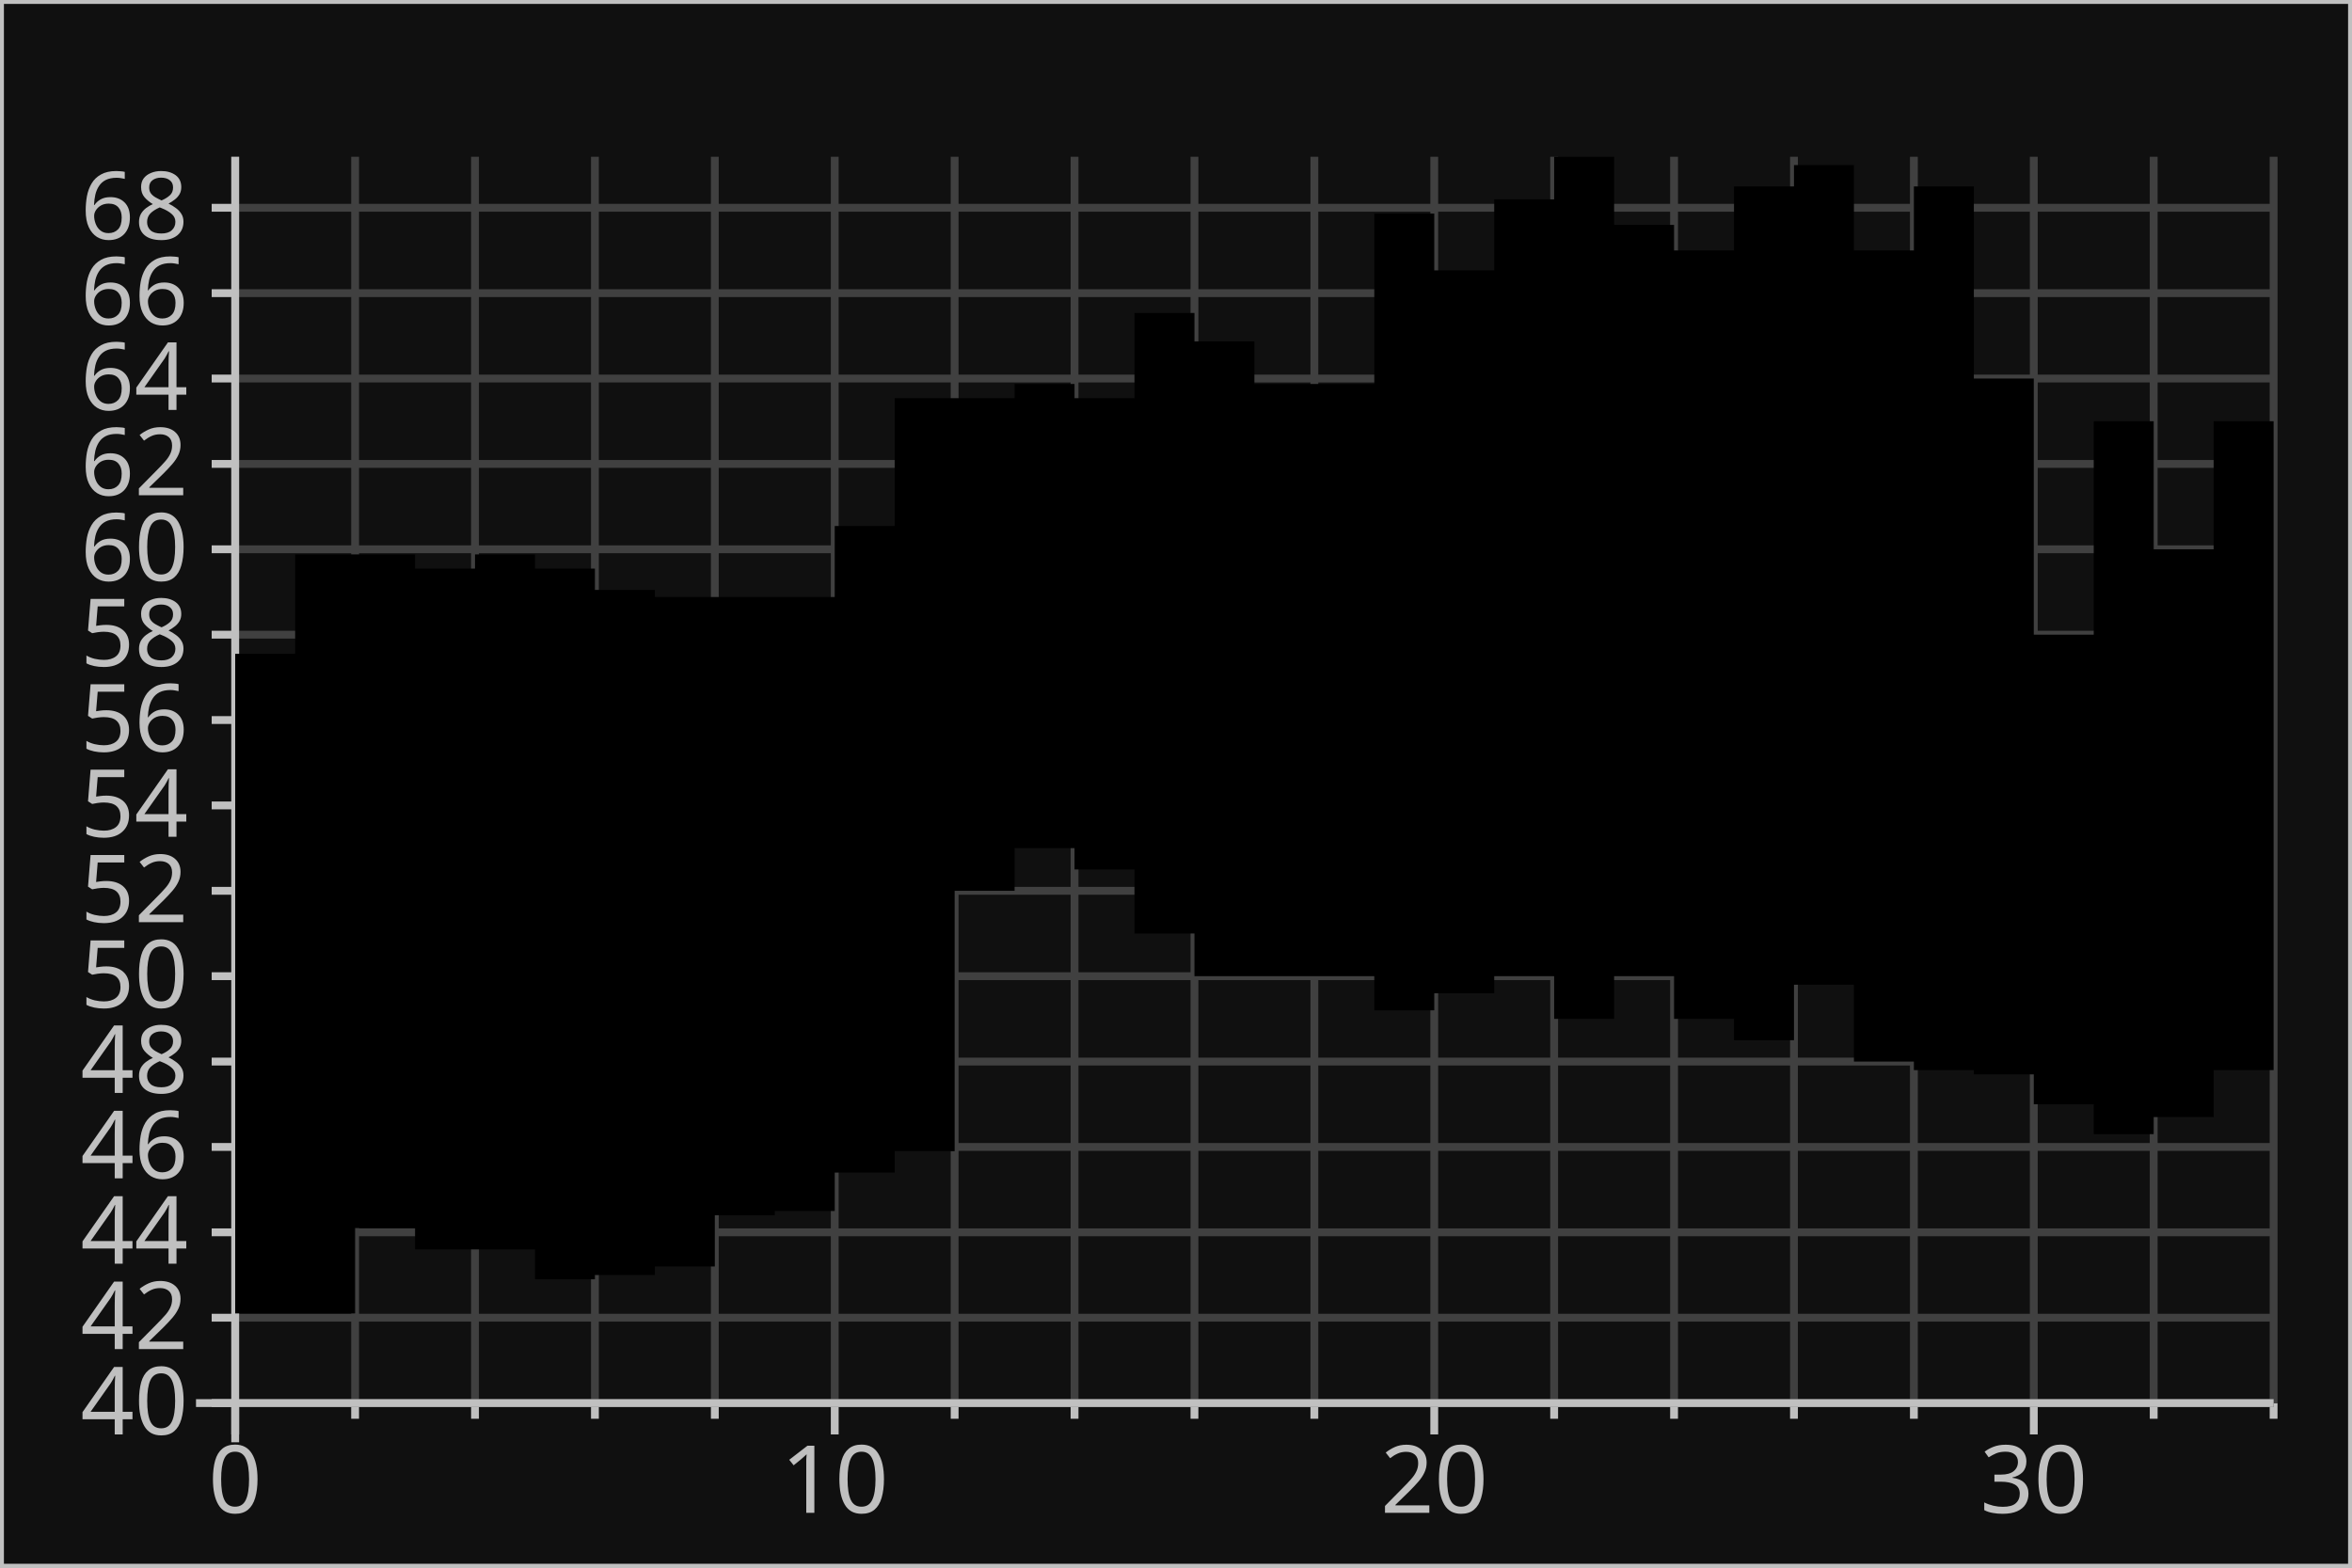
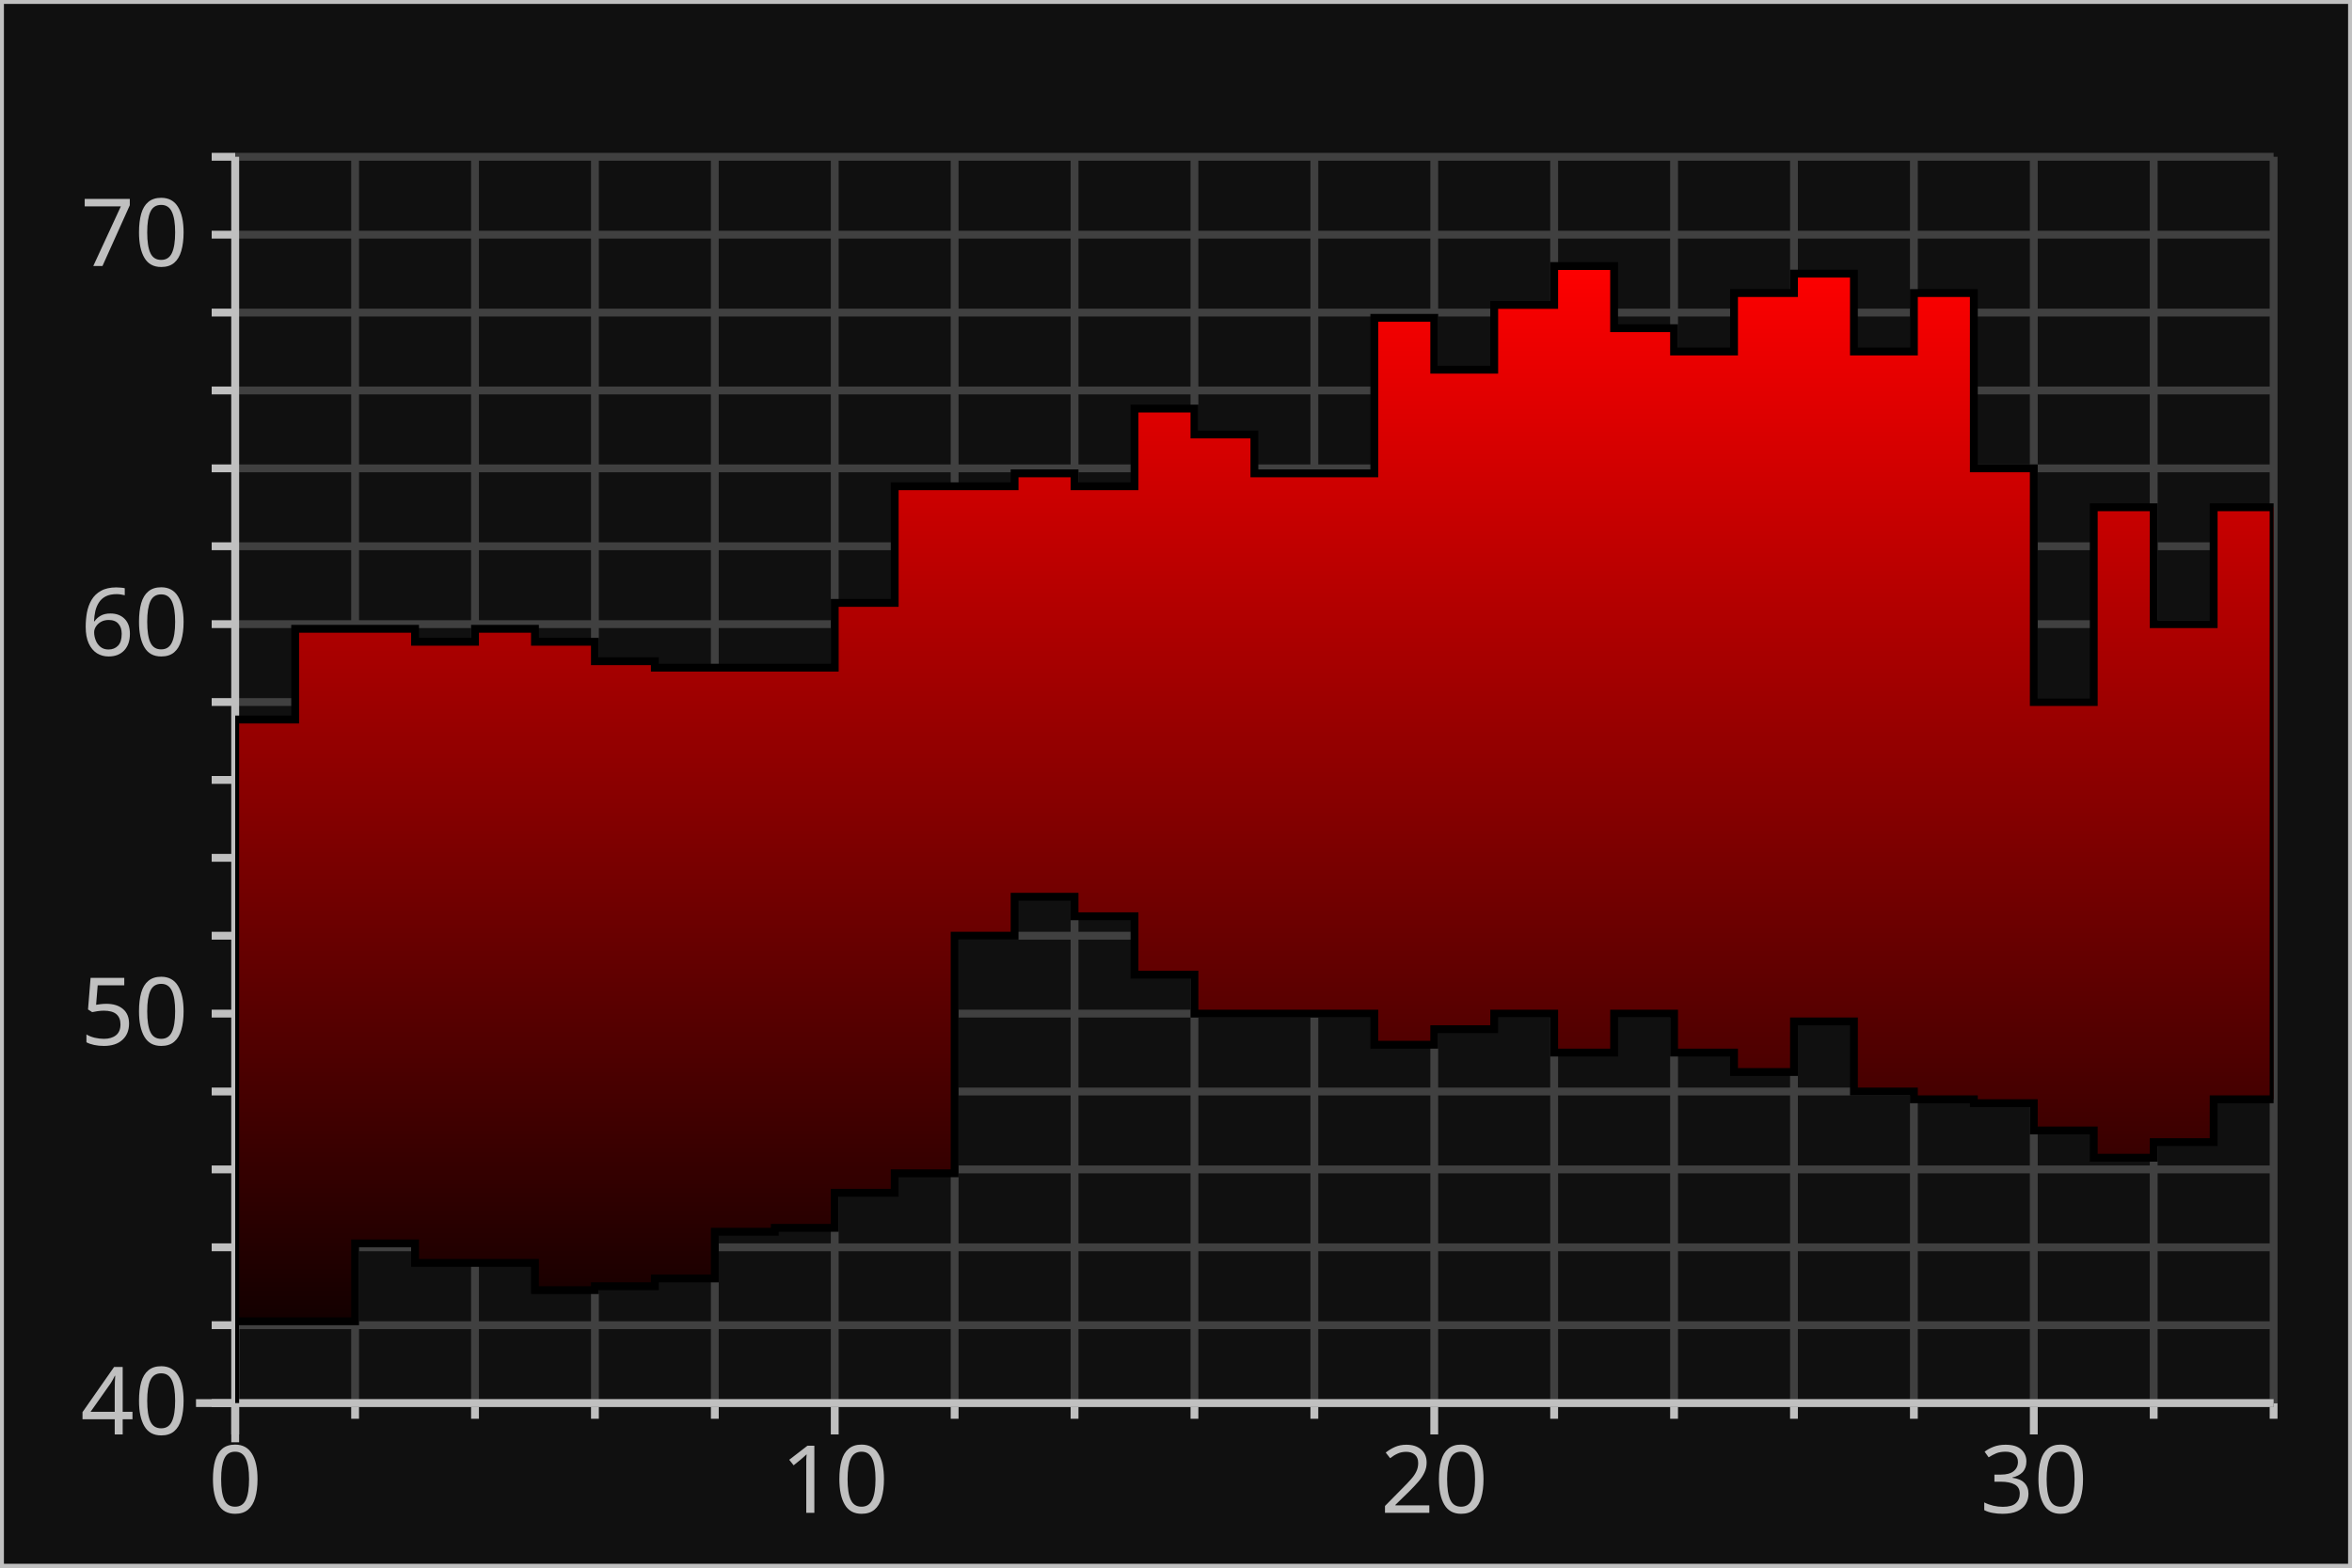
<svg xmlns="http://www.w3.org/2000/svg" width="300" height="200" version="1.1">
  <defs>
    <linearGradient id="gradient-0" x1="0" x2="0" y1="0" y2="1">
      <stop offset="0%" stop-color="red" />
      <stop offset="100%" stop-color="black" />
    </linearGradient>
  </defs>
  <rect width="300" height="200" x="0" y="0" fill="#101010" />
  <rect width="300" height="200" x="0" y="0" fill="none" stroke="#c0c0c0" stroke-width="1" />
  <line x1="30.0" x2="30.0" y1="179" y2="183" stroke="#c0c0c0" />
-   <line x1="30.0" x2="30.0" y1="20" y2="179" stroke="#404040" opacity="nil" />
-   <text y="193" x="30.0" fill="#c0c0c0" font-size="12" text-anchor="middle" font-family="sans-serif"> 0</text>
+   <line x1="30.0" x2="30.0" y1="20" y2="179" stroke="#404040" opacity="1" />
+   <text y="193" x="30.0" fill="#c0c0c0" font-weight="normal" font-size="12" text-anchor="middle" font-family="sans-serif"> 0</text>
  <line x1="45.294" x2="45.294" y1="179" y2="181" stroke="#c0c0c0" />
-   <line x1="45.294" x2="45.294" y1="20" y2="179" stroke="#404040" opacity="nil" />
+   <line x1="45.294" x2="45.294" y1="20" y2="179" stroke="#404040" opacity="1" />
  <line x1="60.588" x2="60.588" y1="179" y2="181" stroke="#c0c0c0" />
-   <line x1="60.588" x2="60.588" y1="20" y2="179" stroke="#404040" opacity="nil" />
+   <line x1="60.588" x2="60.588" y1="20" y2="179" stroke="#404040" opacity="1" />
  <line x1="75.882" x2="75.882" y1="179" y2="181" stroke="#c0c0c0" />
-   <line x1="75.882" x2="75.882" y1="20" y2="179" stroke="#404040" opacity="nil" />
+   <line x1="75.882" x2="75.882" y1="20" y2="179" stroke="#404040" opacity="1" />
  <line x1="91.176" x2="91.176" y1="179" y2="181" stroke="#c0c0c0" />
-   <line x1="91.176" x2="91.176" y1="20" y2="179" stroke="#404040" opacity="nil" />
+   <line x1="91.176" x2="91.176" y1="20" y2="179" stroke="#404040" opacity="1" />
  <line x1="106.471" x2="106.471" y1="179" y2="183" stroke="#c0c0c0" />
-   <line x1="106.471" x2="106.471" y1="20" y2="179" stroke="#404040" opacity="nil" />
-   <text y="193" x="106.471" fill="#c0c0c0" font-size="12" text-anchor="middle" font-family="sans-serif"> 10</text>
+   <line x1="106.471" x2="106.471" y1="20" y2="179" stroke="#404040" opacity="1" />
+   <text y="193" x="106.471" fill="#c0c0c0" font-weight="normal" font-size="12" text-anchor="middle" font-family="sans-serif"> 10</text>
  <line x1="121.765" x2="121.765" y1="179" y2="181" stroke="#c0c0c0" />
-   <line x1="121.765" x2="121.765" y1="20" y2="179" stroke="#404040" opacity="nil" />
+   <line x1="121.765" x2="121.765" y1="20" y2="179" stroke="#404040" opacity="1" />
  <line x1="137.059" x2="137.059" y1="179" y2="181" stroke="#c0c0c0" />
-   <line x1="137.059" x2="137.059" y1="20" y2="179" stroke="#404040" opacity="nil" />
+   <line x1="137.059" x2="137.059" y1="20" y2="179" stroke="#404040" opacity="1" />
  <line x1="152.353" x2="152.353" y1="179" y2="181" stroke="#c0c0c0" />
-   <line x1="152.353" x2="152.353" y1="20" y2="179" stroke="#404040" opacity="nil" />
+   <line x1="152.353" x2="152.353" y1="20" y2="179" stroke="#404040" opacity="1" />
  <line x1="167.647" x2="167.647" y1="179" y2="181" stroke="#c0c0c0" />
-   <line x1="167.647" x2="167.647" y1="20" y2="179" stroke="#404040" opacity="nil" />
+   <line x1="167.647" x2="167.647" y1="20" y2="179" stroke="#404040" opacity="1" />
  <line x1="182.941" x2="182.941" y1="179" y2="183" stroke="#c0c0c0" />
-   <line x1="182.941" x2="182.941" y1="20" y2="179" stroke="#404040" opacity="nil" />
-   <text y="193" x="182.941" fill="#c0c0c0" font-size="12" text-anchor="middle" font-family="sans-serif"> 20</text>
+   <line x1="182.941" x2="182.941" y1="20" y2="179" stroke="#404040" opacity="1" />
+   <text y="193" x="182.941" fill="#c0c0c0" font-weight="normal" font-size="12" text-anchor="middle" font-family="sans-serif"> 20</text>
  <line x1="198.235" x2="198.235" y1="179" y2="181" stroke="#c0c0c0" />
-   <line x1="198.235" x2="198.235" y1="20" y2="179" stroke="#404040" opacity="nil" />
+   <line x1="198.235" x2="198.235" y1="20" y2="179" stroke="#404040" opacity="1" />
  <line x1="213.529" x2="213.529" y1="179" y2="181" stroke="#c0c0c0" />
-   <line x1="213.529" x2="213.529" y1="20" y2="179" stroke="#404040" opacity="nil" />
+   <line x1="213.529" x2="213.529" y1="20" y2="179" stroke="#404040" opacity="1" />
  <line x1="228.824" x2="228.824" y1="179" y2="181" stroke="#c0c0c0" />
-   <line x1="228.824" x2="228.824" y1="20" y2="179" stroke="#404040" opacity="nil" />
+   <line x1="228.824" x2="228.824" y1="20" y2="179" stroke="#404040" opacity="1" />
  <line x1="244.118" x2="244.118" y1="179" y2="181" stroke="#c0c0c0" />
-   <line x1="244.118" x2="244.118" y1="20" y2="179" stroke="#404040" opacity="nil" />
+   <line x1="244.118" x2="244.118" y1="20" y2="179" stroke="#404040" opacity="1" />
  <line x1="259.412" x2="259.412" y1="179" y2="183" stroke="#c0c0c0" />
-   <line x1="259.412" x2="259.412" y1="20" y2="179" stroke="#404040" opacity="nil" />
-   <text y="193" x="259.412" fill="#c0c0c0" font-size="12" text-anchor="middle" font-family="sans-serif"> 30</text>
+   <line x1="259.412" x2="259.412" y1="20" y2="179" stroke="#404040" opacity="1" />
+   <text y="193" x="259.412" fill="#c0c0c0" font-weight="normal" font-size="12" text-anchor="middle" font-family="sans-serif"> 30</text>
  <line x1="274.706" x2="274.706" y1="179" y2="181" stroke="#c0c0c0" />
-   <line x1="274.706" x2="274.706" y1="20" y2="179" stroke="#404040" opacity="nil" />
+   <line x1="274.706" x2="274.706" y1="20" y2="179" stroke="#404040" opacity="1" />
  <line x1="290.0" x2="290.0" y1="179" y2="181" stroke="#c0c0c0" />
-   <line x1="290.0" x2="290.0" y1="20" y2="179" stroke="#404040" opacity="nil" />
+   <line x1="290.0" x2="290.0" y1="20" y2="179" stroke="#404040" opacity="1" />
  <line x1="30" x2="27" y1="179.0" y2="179.0" stroke="#c0c0c0" />
-   <line x1="30" x2="290" y1="179.0" y2="179.0" opacity="nil" stroke="#404040" />
+   <line x1="30" x2="290" y1="179.0" y2="179.0" opacity="1" stroke="#404040" />
  <text y="183.0" x="24" fill="#c0c0c0" font-size="12" text-anchor="end" font-family="sans-serif"> 40</text>
-   <line x1="30" x2="27" y1="168.108" y2="168.108" stroke="#c0c0c0" />
-   <line x1="30" x2="290" y1="168.108" y2="168.108" opacity="nil" stroke="#404040" />
-   <text y="172.108" x="24" fill="#c0c0c0" font-size="12" text-anchor="end" font-family="sans-serif"> 42</text>
-   <line x1="30" x2="27" y1="157.215" y2="157.215" stroke="#c0c0c0" />
-   <line x1="30" x2="290" y1="157.215" y2="157.215" opacity="nil" stroke="#404040" />
-   <text y="161.215" x="24" fill="#c0c0c0" font-size="12" text-anchor="end" font-family="sans-serif"> 44</text>
-   <line x1="30" x2="27" y1="146.323" y2="146.323" stroke="#c0c0c0" />
-   <line x1="30" x2="290" y1="146.323" y2="146.323" opacity="nil" stroke="#404040" />
-   <text y="150.323" x="24" fill="#c0c0c0" font-size="12" text-anchor="end" font-family="sans-serif"> 46</text>
-   <line x1="30" x2="27" y1="135.431" y2="135.431" stroke="#c0c0c0" />
-   <line x1="30" x2="290" y1="135.431" y2="135.431" opacity="nil" stroke="#404040" />
-   <text y="139.431" x="24" fill="#c0c0c0" font-size="12" text-anchor="end" font-family="sans-serif"> 48</text>
-   <line x1="30" x2="27" y1="124.538" y2="124.538" stroke="#c0c0c0" />
-   <line x1="30" x2="290" y1="124.538" y2="124.538" opacity="nil" stroke="#404040" />
-   <text y="128.538" x="24" fill="#c0c0c0" font-size="12" text-anchor="end" font-family="sans-serif"> 50</text>
-   <line x1="30" x2="27" y1="113.646" y2="113.646" stroke="#c0c0c0" />
-   <line x1="30" x2="290" y1="113.646" y2="113.646" opacity="nil" stroke="#404040" />
-   <text y="117.646" x="24" fill="#c0c0c0" font-size="12" text-anchor="end" font-family="sans-serif"> 52</text>
-   <line x1="30" x2="27" y1="102.753" y2="102.753" stroke="#c0c0c0" />
-   <line x1="30" x2="290" y1="102.753" y2="102.753" opacity="nil" stroke="#404040" />
-   <text y="106.753" x="24" fill="#c0c0c0" font-size="12" text-anchor="end" font-family="sans-serif"> 54</text>
-   <line x1="30" x2="27" y1="91.861" y2="91.861" stroke="#c0c0c0" />
-   <line x1="30" x2="290" y1="91.861" y2="91.861" opacity="nil" stroke="#404040" />
-   <text y="95.861" x="24" fill="#c0c0c0" font-size="12" text-anchor="end" font-family="sans-serif"> 56</text>
-   <line x1="30" x2="27" y1="80.969" y2="80.969" stroke="#c0c0c0" />
-   <line x1="30" x2="290" y1="80.969" y2="80.969" opacity="nil" stroke="#404040" />
-   <text y="84.969" x="24" fill="#c0c0c0" font-size="12" text-anchor="end" font-family="sans-serif"> 58</text>
-   <line x1="30" x2="27" y1="70.076" y2="70.076" stroke="#c0c0c0" />
-   <line x1="30" x2="290" y1="70.076" y2="70.076" opacity="nil" stroke="#404040" />
-   <text y="74.076" x="24" fill="#c0c0c0" font-size="12" text-anchor="end" font-family="sans-serif"> 60</text>
-   <line x1="30" x2="27" y1="59.184" y2="59.184" stroke="#c0c0c0" />
-   <line x1="30" x2="290" y1="59.184" y2="59.184" opacity="nil" stroke="#404040" />
-   <text y="63.184" x="24" fill="#c0c0c0" font-size="12" text-anchor="end" font-family="sans-serif"> 62</text>
-   <line x1="30" x2="27" y1="48.292" y2="48.292" stroke="#c0c0c0" />
-   <line x1="30" x2="290" y1="48.292" y2="48.292" opacity="nil" stroke="#404040" />
-   <text y="52.292" x="24" fill="#c0c0c0" font-size="12" text-anchor="end" font-family="sans-serif"> 64</text>
-   <line x1="30" x2="27" y1="37.399" y2="37.399" stroke="#c0c0c0" />
-   <line x1="30" x2="290" y1="37.399" y2="37.399" opacity="nil" stroke="#404040" />
-   <text y="41.399" x="24" fill="#c0c0c0" font-size="12" text-anchor="end" font-family="sans-serif"> 66</text>
-   <line x1="30" x2="27" y1="26.507" y2="26.507" stroke="#c0c0c0" />
-   <line x1="30" x2="290" y1="26.507" y2="26.507" opacity="nil" stroke="#404040" />
-   <text y="30.507" x="24" fill="#c0c0c0" font-size="12" text-anchor="end" font-family="sans-serif"> 68</text>
+   <line x1="30" x2="27" y1="169.062" y2="169.062" stroke="#c0c0c0" />
+   <line x1="30" x2="290" y1="169.062" y2="169.062" opacity="1" stroke="#404040" />
+   <line x1="30" x2="27" y1="159.125" y2="159.125" stroke="#c0c0c0" />
+   <line x1="30" x2="290" y1="159.125" y2="159.125" opacity="1" stroke="#404040" />
+   <line x1="30" x2="27" y1="149.188" y2="149.188" stroke="#c0c0c0" />
+   <line x1="30" x2="290" y1="149.188" y2="149.188" opacity="1" stroke="#404040" />
+   <line x1="30" x2="27" y1="139.25" y2="139.25" stroke="#c0c0c0" />
+   <line x1="30" x2="290" y1="139.25" y2="139.25" opacity="1" stroke="#404040" />
+   <line x1="30" x2="27" y1="129.312" y2="129.312" stroke="#c0c0c0" />
+   <line x1="30" x2="290" y1="129.312" y2="129.312" opacity="1" stroke="#404040" />
+   <text y="133.312" x="24" fill="#c0c0c0" font-size="12" text-anchor="end" font-family="sans-serif"> 50</text>
+   <line x1="30" x2="27" y1="119.375" y2="119.375" stroke="#c0c0c0" />
+   <line x1="30" x2="290" y1="119.375" y2="119.375" opacity="1" stroke="#404040" />
+   <line x1="30" x2="27" y1="109.438" y2="109.438" stroke="#c0c0c0" />
+   <line x1="30" x2="290" y1="109.438" y2="109.438" opacity="1" stroke="#404040" />
+   <line x1="30" x2="27" y1="99.5" y2="99.5" stroke="#c0c0c0" />
+   <line x1="30" x2="290" y1="99.5" y2="99.5" opacity="1" stroke="#404040" />
+   <line x1="30" x2="27" y1="89.562" y2="89.562" stroke="#c0c0c0" />
+   <line x1="30" x2="290" y1="89.562" y2="89.562" opacity="1" stroke="#404040" />
+   <line x1="30" x2="27" y1="79.625" y2="79.625" stroke="#c0c0c0" />
+   <line x1="30" x2="290" y1="79.625" y2="79.625" opacity="1" stroke="#404040" />
+   <text y="83.625" x="24" fill="#c0c0c0" font-size="12" text-anchor="end" font-family="sans-serif"> 60</text>
+   <line x1="30" x2="27" y1="69.688" y2="69.688" stroke="#c0c0c0" />
+   <line x1="30" x2="290" y1="69.688" y2="69.688" opacity="1" stroke="#404040" />
+   <line x1="30" x2="27" y1="59.75" y2="59.75" stroke="#c0c0c0" />
+   <line x1="30" x2="290" y1="59.75" y2="59.75" opacity="1" stroke="#404040" />
+   <line x1="30" x2="27" y1="49.812" y2="49.812" stroke="#c0c0c0" />
+   <line x1="30" x2="290" y1="49.812" y2="49.812" opacity="1" stroke="#404040" />
+   <line x1="30" x2="27" y1="39.875" y2="39.875" stroke="#c0c0c0" />
+   <line x1="30" x2="290" y1="39.875" y2="39.875" opacity="1" stroke="#404040" />
+   <line x1="30" x2="27" y1="29.938" y2="29.938" stroke="#c0c0c0" />
+   <line x1="30" x2="290" y1="29.938" y2="29.938" opacity="1" stroke="#404040" />
+   <text y="33.938" x="24" fill="#c0c0c0" font-size="12" text-anchor="end" font-family="sans-serif"> 70</text>
+   <line x1="30" x2="27" y1="20.0" y2="20.0" stroke="#c0c0c0" />
+   <line x1="30" x2="290" y1="20.0" y2="20.0" opacity="1" stroke="#404040" />
  <line x1="30" x2="30" y1="20" y2="184" stroke="#c0c0c0" />
  <line x1="25" x2="290" y1="179" y2="179" stroke="#c0c0c0" />
  <clipPath id="clip-0">
    <rect x="30" y="20" width="260" height="159" />
  </clipPath>
-   <polygon points="30 179, 30 173.554, 30 167.563, 37.647 167.563, 37.647 167.563, 45.294 167.563, 45.294 156.671, 52.941 156.671, 52.941 159.394, 60.588 159.394, 60.588 159.394, 68.235 159.394, 68.235 163.206, 75.882 163.206, 75.882 162.661, 83.529 162.661, 83.529 161.572, 91.176 161.572, 91.176 155.037, 98.824 155.037, 98.824 154.492, 106.471 154.492, 106.471 149.591, 114.118 149.591, 114.118 146.867, 121.765 146.867, 121.765 113.646, 129.412 113.646, 129.412 108.2, 137.059 108.2, 137.059 110.923, 144.706 110.923, 144.706 119.092, 152.353 119.092, 152.353 124.538, 160.0 124.538, 160.0 124.538, 167.647 124.538, 167.647 124.538, 175.294 124.538, 175.294 128.895, 182.941 128.895, 182.941 126.717, 190.588 126.717, 190.588 124.538, 198.235 124.538, 198.235 129.984, 205.882 129.984, 205.882 124.538, 213.529 124.538, 213.529 129.984, 221.176 129.984, 221.176 132.707, 228.824 132.707, 228.824 125.627, 236.471 125.627, 236.471 135.431, 244.118 135.431, 244.118 136.52, 251.765 136.52, 251.765 137.064, 259.412 137.064, 259.412 140.877, 267.059 140.877, 267.059 144.689, 274.706 144.689, 274.706 142.511, 282.353 142.511, 282.353 136.52, 290 136.52, 290 70.076, 290 70.076, 290 53.738, 282.353 53.738, 282.353 70.076, 274.706 70.076, 274.706 53.738, 267.059 53.738, 267.059 80.969, 259.412 80.969, 259.412 48.292, 251.765 48.292, 251.765 23.784, 244.118 23.784, 244.118 31.953, 236.471 31.953, 236.471 21.061, 228.824 21.061, 228.824 23.784, 221.176 23.784, 221.176 31.953, 213.529 31.953, 213.529 28.691, 205.882 28.691, 205.882 20.0, 198.235 20.0, 198.235 25.435, 190.588 25.435, 190.588 34.494, 182.941 34.494, 182.941 27.247, 175.294 27.247, 175.294 48.988, 167.647 48.988, 167.647 48.988, 160.0 48.988, 160.0 43.553, 152.353 43.553, 152.353 39.929, 144.706 39.929, 144.706 50.8, 137.059 50.8, 137.059 48.988, 129.412 48.988, 129.412 50.8, 121.765 50.8, 121.765 50.8, 114.118 50.8, 114.118 67.106, 106.471 67.106, 106.471 76.165, 98.824 76.165, 98.824 76.165, 91.176 76.165, 91.176 76.165, 83.529 76.165, 83.529 75.259, 75.882 75.259, 75.882 72.541, 68.235 72.541, 68.235 70.729, 60.588 70.729, 60.588 72.541, 52.941 72.541, 52.941 70.729, 45.294 70.729, 45.294 70.729, 37.647 70.729, 37.647 83.412, 30 83.412, 30 179" />
+   <polygon points="30 179, 30 174.031, 30 168.566, 37.647 168.566, 37.647 168.566, 45.294 168.566, 45.294 158.628, 52.941 158.628, 52.941 161.112, 60.588 161.112, 60.588 161.112, 68.235 161.112, 68.235 164.591, 75.882 164.591, 75.882 164.094, 83.529 164.094, 83.529 163.1, 91.176 163.1, 91.176 157.138, 98.824 157.138, 98.824 156.641, 106.471 156.641, 106.471 152.169, 114.118 152.169, 114.118 149.684, 121.765 149.684, 121.765 119.375, 129.412 119.375, 129.412 114.406, 137.059 114.406, 137.059 116.891, 144.706 116.891, 144.706 124.344, 152.353 124.344, 152.353 129.312, 160.0 129.312, 160.0 129.312, 167.647 129.312, 167.647 129.312, 175.294 129.312, 175.294 133.287, 182.941 133.287, 182.941 131.3, 190.588 131.3, 190.588 129.312, 198.235 129.312, 198.235 134.281, 205.882 134.281, 205.882 129.312, 213.529 129.312, 213.529 134.281, 221.176 134.281, 221.176 136.766, 228.824 136.766, 228.824 130.306, 236.471 130.306, 236.471 139.25, 244.118 139.25, 244.118 140.244, 251.765 140.244, 251.765 140.741, 259.412 140.741, 259.412 144.219, 267.059 144.219, 267.059 147.697, 274.706 147.697, 274.706 145.709, 282.353 145.709, 282.353 140.244, 290 140.244, 290 79.625, 290 79.625, 290 64.719, 282.353 64.719, 282.353 79.625, 274.706 79.625, 274.706 64.719, 267.059 64.719, 267.059 89.562, 259.412 89.562, 259.412 59.75, 251.765 59.75, 251.765 37.391, 244.118 37.391, 244.118 44.844, 236.471 44.844, 236.471 34.906, 228.824 34.906, 228.824 37.391, 221.176 37.391, 221.176 44.844, 213.529 44.844, 213.529 41.867, 205.882 41.867, 205.882 33.939, 198.235 33.939, 198.235 38.897, 190.588 38.897, 190.588 47.162, 182.941 47.162, 182.941 40.55, 175.294 40.55, 175.294 60.386, 167.647 60.386, 167.647 60.386, 160.0 60.386, 160.0 55.427, 152.353 55.427, 152.353 52.121, 144.706 52.121, 144.706 62.039, 137.059 62.039, 137.059 60.386, 129.412 60.386, 129.412 62.039, 121.765 62.039, 121.765 62.039, 114.118 62.039, 114.118 76.915, 106.471 76.915, 106.471 85.18, 98.824 85.18, 98.824 85.18, 91.176 85.18, 91.176 85.18, 83.529 85.18, 83.529 84.353, 75.882 84.353, 75.882 81.874, 68.235 81.874, 68.235 80.221, 60.588 80.221, 60.588 81.874, 52.941 81.874, 52.941 80.221, 45.294 80.221, 45.294 80.221, 37.647 80.221, 37.647 91.792, 30 91.792, 30 179" stroke="black" clip-path="url(#clip-0)" x1="0" x2="0" y1="0" y2="1" fill="url(#gradient-0)" />
</svg>
